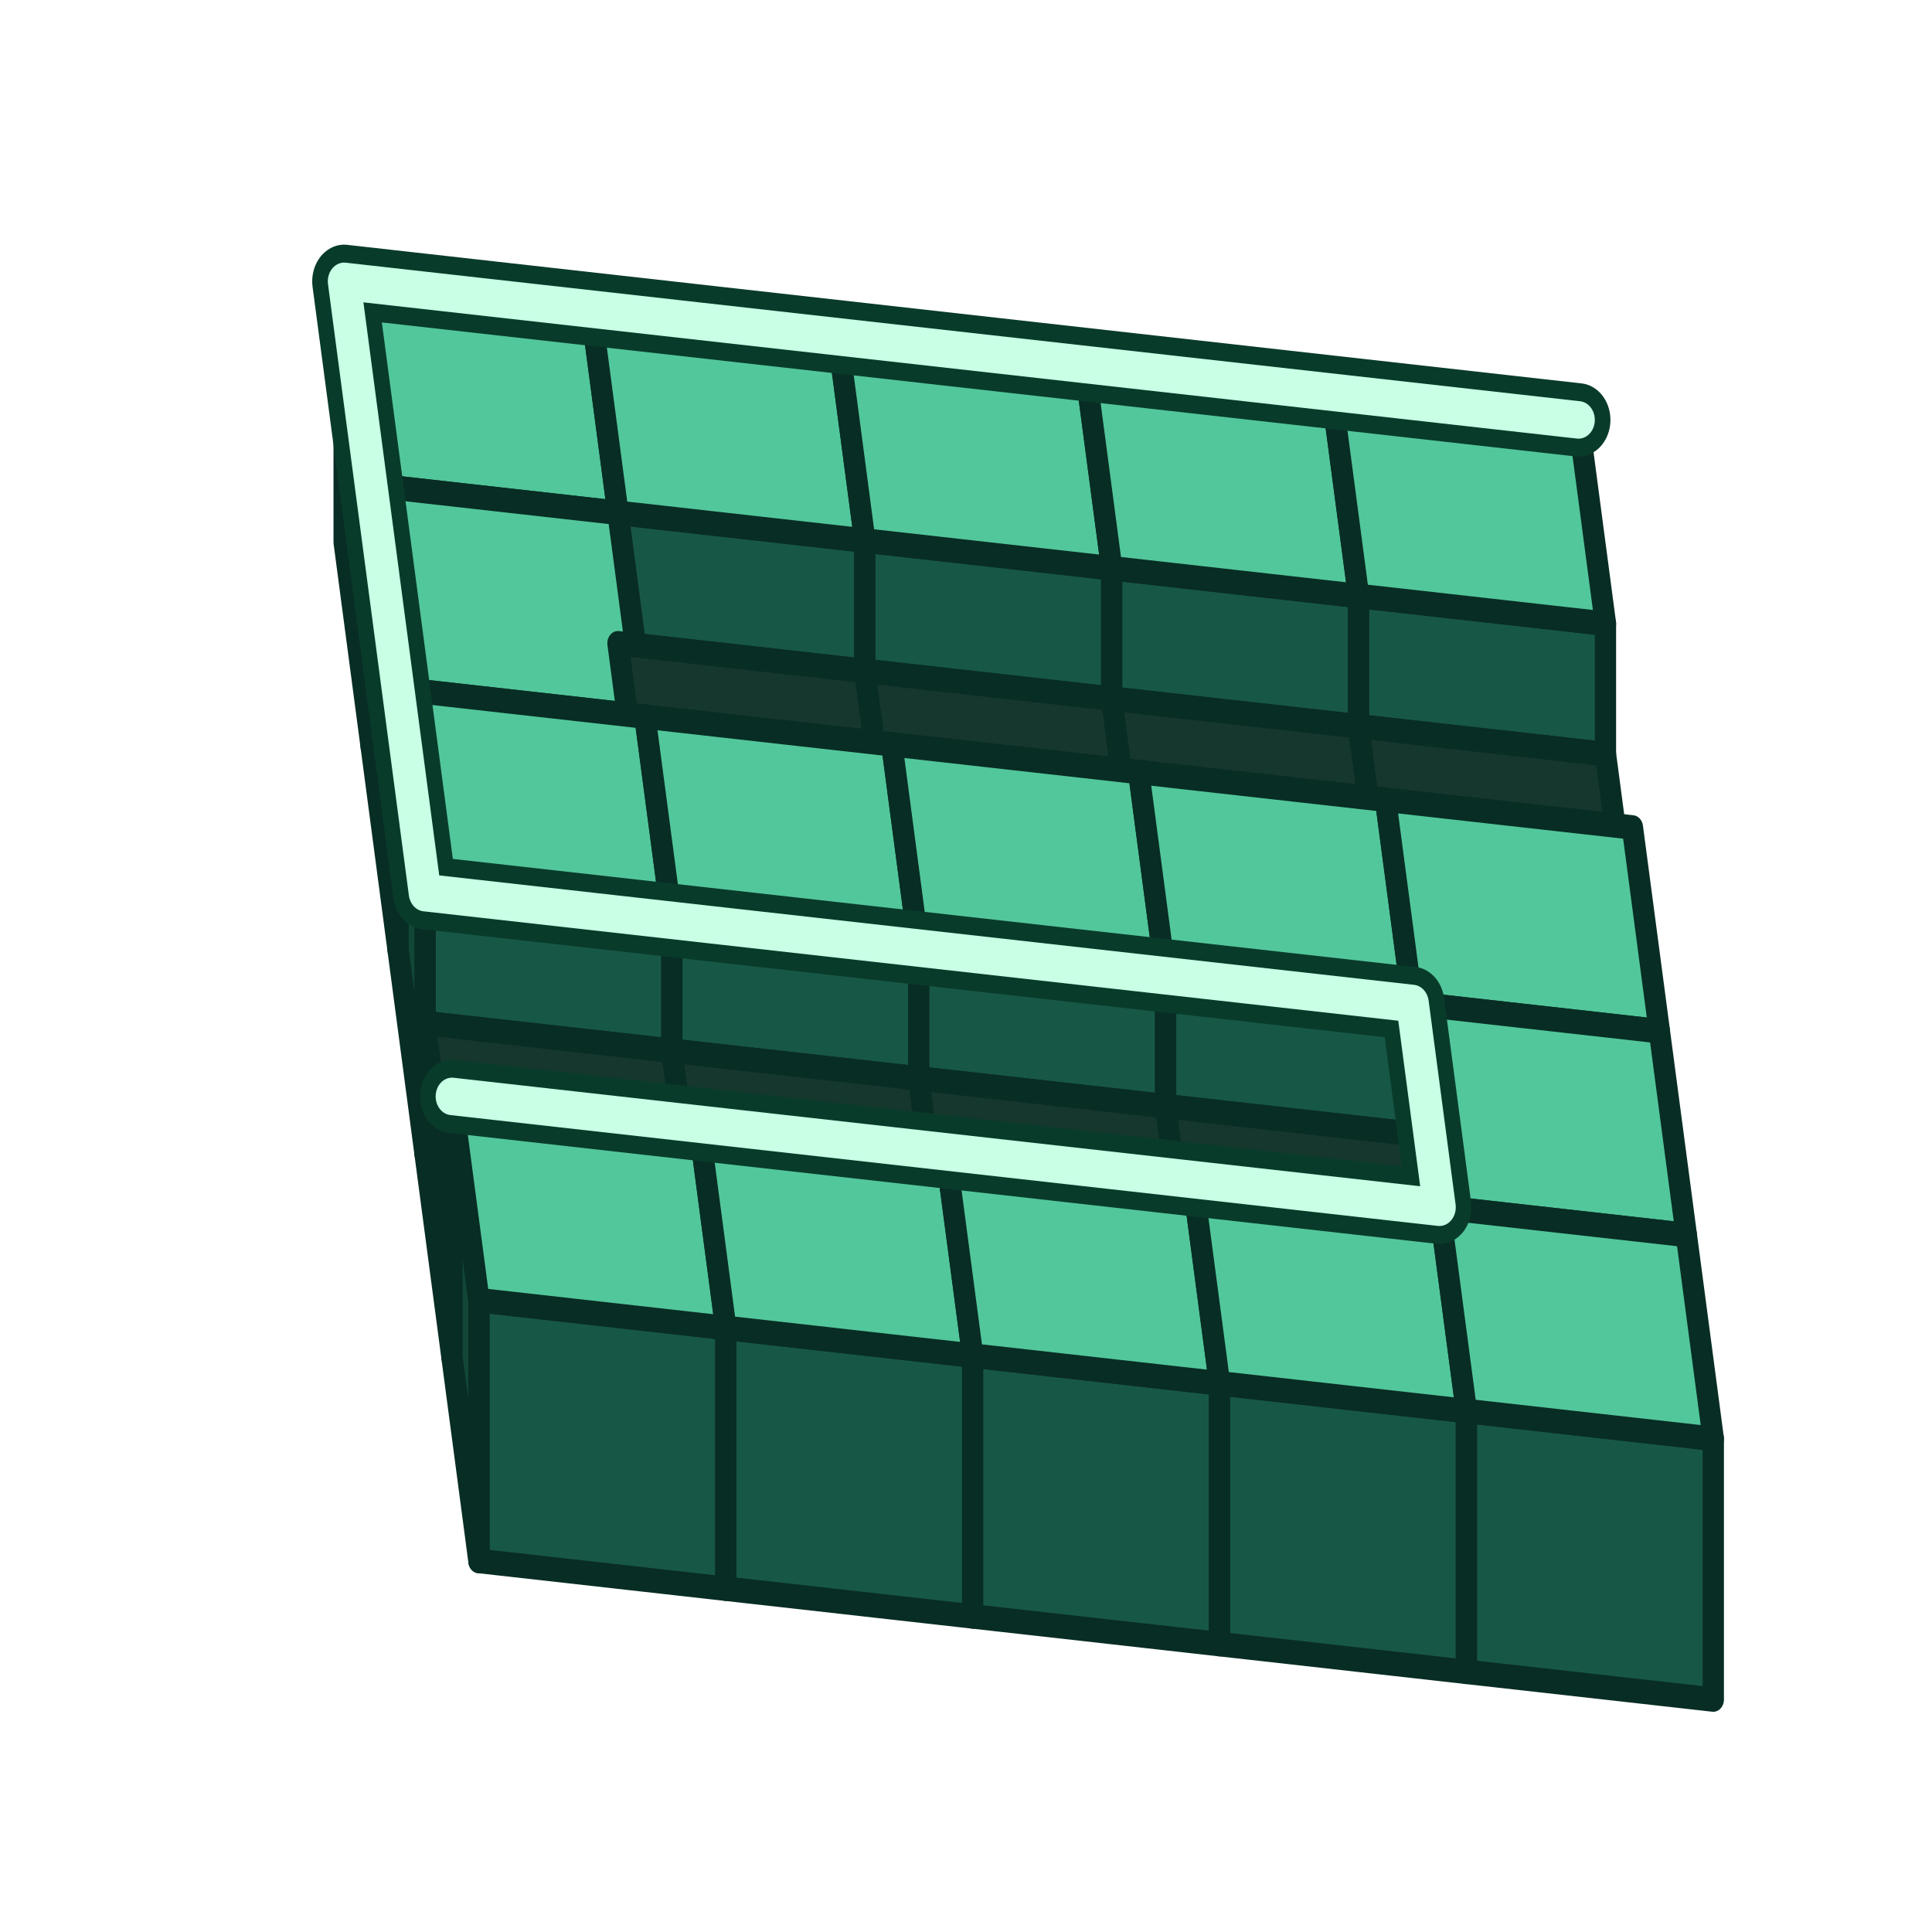
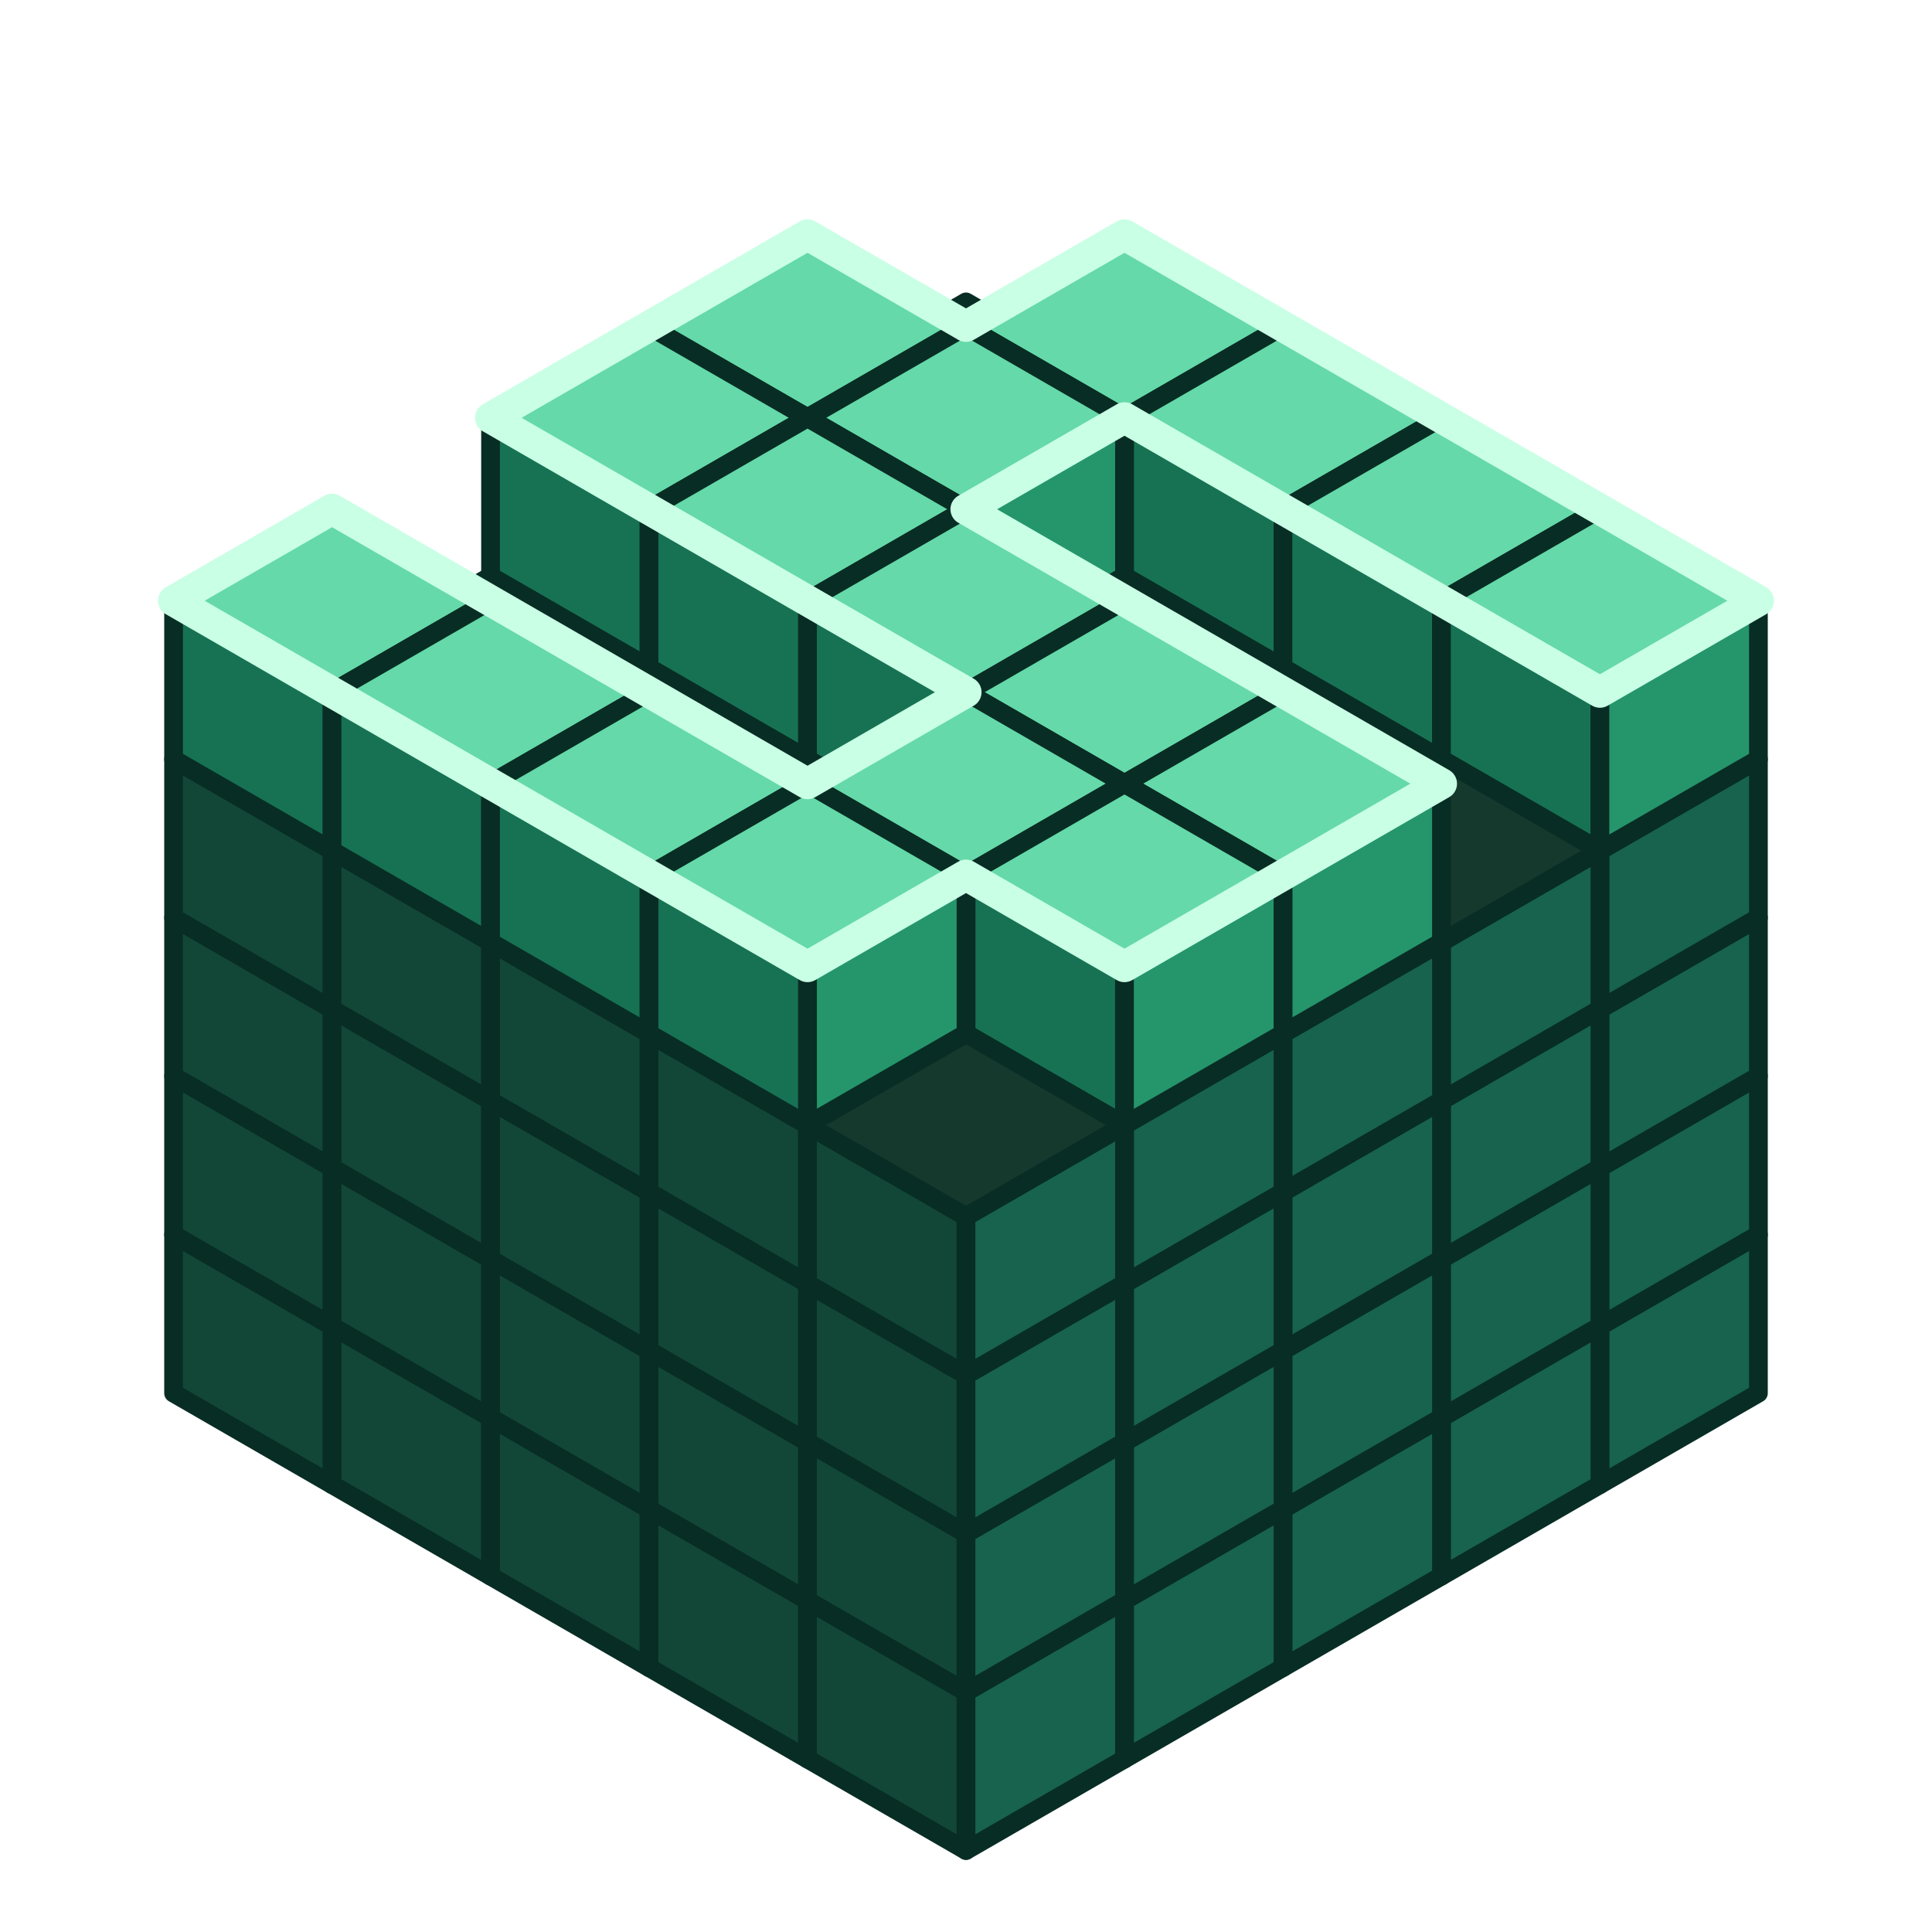
<svg xmlns="http://www.w3.org/2000/svg" viewBox="0 0 64 64" role="img" aria-labelledby="title">
-   <g transform="translate(2 5) scale(.94 1.08)" stroke="#082d24" stroke-width=".75" stroke-linejoin="round">
-     <path fill="#124737" d="M10 4L10.95 10.25L10.95 18.25L10 12Z" />
-     <path fill="#52c79b" d="M10 4L18.7 4.85L19.65 11.1L10.95 10.25Z" />
-     <path fill="#175746" d="M19.65 11.1L28.35 11.95L28.35 15.95L19.65 15.1Z" />
-     <path fill="#52c79b" d="M18.7 4.85L27.4 5.7L28.35 11.95L19.65 11.1Z" />
-     <path fill="#175746" d="M28.35 11.95L37.05 12.8L37.05 16.8L28.35 15.95Z" />
-     <path fill="#52c79b" d="M27.4 5.7L36.1 6.55L37.05 12.8L28.35 11.95Z" />
-     <path fill="#175746" d="M37.05 12.8L45.75 13.65L45.75 17.65L37.05 16.8Z" />
-     <path fill="#52c79b" d="M36.1 6.55L44.8 7.4L45.75 13.65L37.05 12.8Z" />
-     <path fill="#175746" d="M45.75 13.65L54.45 14.5L54.45 18.5L45.75 17.65Z" />
-     <path fill="#52c79b" d="M44.8 7.4L53.5 8.25L54.45 14.5L45.75 13.65Z" />
-     <path fill="#124737" d="M10.95 10.25L11.9 16.5L11.9 24.5L10.95 18.25Z" />
-     <path fill="#52c79b" d="M10.95 10.25L19.65 11.1L20.6 17.35L11.9 16.5Z" />
-     <path fill="#16372d" d="M19.65 15.1L28.35 15.95L29.3 22.2L20.6 21.35Z" />
-     <path fill="#16372d" d="M28.35 15.95L37.05 16.8L38 23.05L29.3 22.2Z" />
-     <path fill="#16372d" d="M37.05 16.8L45.75 17.65L46.7 23.9L38 23.05Z" />
-     <path fill="#16372d" d="M45.75 17.65L54.45 18.5L55.4 24.75L46.7 23.9Z" />
-     <path fill="#175746" d="M12.85 22.75L21.55 23.6L21.55 27.6L12.85 26.75Z" />
-     <path fill="#124737" d="M11.9 16.5L12.85 22.75L12.85 30.75L11.9 24.5Z" />
-     <path fill="#52c79b" d="M11.9 16.5L20.6 17.35L21.55 23.6L12.85 22.75Z" />
-     <path fill="#175746" d="M21.55 23.6L30.25 24.45L30.25 28.45L21.55 27.6Z" />
-     <path fill="#52c79b" d="M20.6 17.35L29.3 18.2L30.25 24.45L21.55 23.6Z" />
-     <path fill="#175746" d="M30.25 24.45L38.95 25.3L38.95 29.3L30.25 28.45Z" />
-     <path fill="#52c79b" d="M29.3 18.2L38 19.05L38.95 25.3L30.25 24.45Z" />
-     <path fill="#175746" d="M38.95 25.3L47.65 26.15L47.65 30.15L38.95 29.3Z" />
-     <path fill="#52c79b" d="M38 19.05L46.7 19.9L47.65 26.15L38.95 25.3Z" />
-     <path fill="#52c79b" d="M46.7 19.9L55.4 20.75L56.35 27L47.65 26.15Z" />
-     <path fill="#124737" d="M12.85 26.75L13.8 33L13.8 37L12.85 30.75Z" />
-     <path fill="#16372d" d="M12.85 26.75L21.55 27.6L22.5 33.85L13.8 33Z" />
-     <path fill="#16372d" d="M21.55 27.6L30.25 28.45L31.2 34.7L22.5 33.85Z" />
-     <path fill="#16372d" d="M30.25 28.45L38.95 29.3L39.9 35.55L31.2 34.7Z" />
-     <path fill="#16372d" d="M38.95 29.3L47.65 30.15L48.6 36.4L39.9 35.55Z" />
-     <path fill="#124737" d="M47.65 26.15L48.6 32.4L48.6 36.4L47.65 30.15Z" />
-     <path fill="#52c79b" d="M47.65 26.15L56.35 27L57.3 33.25L48.6 32.4Z" />
-     <path fill="#175746" d="M14.75 35.25L23.45 36.1L23.45 44.1L14.75 43.25Z" />
-     <path fill="#124737" d="M13.8 29L14.75 35.25L14.75 43.25L13.8 37Z" />
-     <path fill="#52c79b" d="M13.8 29L22.5 29.85L23.45 36.1L14.75 35.25Z" />
-     <path fill="#175746" d="M23.45 36.1L32.15 36.95L32.15 44.95L23.45 44.1Z" />
-     <path fill="#52c79b" d="M22.5 29.85L31.2 30.7L32.15 36.95L23.45 36.1Z" />
-     <path fill="#175746" d="M32.15 36.95L40.85 37.8L40.85 45.8L32.15 44.95Z" />
-     <path fill="#52c79b" d="M31.2 30.7L39.9 31.55L40.85 37.8L32.15 36.95Z" />
-     <path fill="#175746" d="M40.85 37.8L49.55 38.65L49.55 46.65L40.85 45.8Z" />
-     <path fill="#52c79b" d="M39.9 31.55L48.6 32.4L49.55 38.65L40.85 37.8Z" />
-     <path fill="#175746" d="M49.55 38.65L58.25 39.5L58.25 47.5L49.55 46.65Z" />
-     <path fill="#52c79b" d="M48.6 32.4L57.3 33.25L58.25 39.5L49.55 38.65Z" />
-     <path d="M53.5 8.25L10 4L12.85 22.75L47.65 26.15L48.6 32.4L13.8 29" fill="none" stroke="#093b2b" stroke-width="2.25" stroke-linecap="round" stroke-linejoin="round" />
-     <path d="M53.5 8.25L10 4L12.85 22.75L47.65 26.15L48.6 32.4L13.8 29" fill="none" stroke="#c9ffe5" stroke-width="1.15" stroke-linecap="round" stroke-linejoin="round" />
+   <g stroke="#082d24" stroke-width=".62" stroke-linejoin="round">
+     <path fill="#16392e" d="M32 10L37.25 13.03L32 16.06L26.75 13.03Z" />
+     <path fill="#65d9a9" d="M37.25 7.78L42.5 10.81L37.25 13.84L32 10.81Z" />
+     <path fill="#65d9a9" d="M26.75 7.78L32 10.81L26.75 13.84L21.5 10.81Z" />
+     <path fill="#167253" d="M37.25 13.84L42.5 16.87L42.5 22.12L37.25 19.09Z" />
+     <path fill="#65d9a9" d="M42.5 10.81L47.75 13.84L42.5 16.87L37.25 13.84Z" />
+     <path fill="#25956c" d="M37.25 13.84L32 16.87L32 22.12L37.25 19.09Z" />
+     <path fill="#65d9a9" d="M32 10.81L37.25 13.84L32 16.87L26.75 13.84Z" />
+     <path fill="#167253" d="M16.25 13.84L21.5 16.87L21.5 22.12L16.25 19.09Z" />
+     <path fill="#65d9a9" d="M21.5 10.81L26.75 13.84L21.5 16.87L16.25 13.84Z" />
+     <path fill="#167253" d="M42.5 16.87L47.75 19.9L47.75 25.15L42.5 22.12Z" />
+     <path fill="#65d9a9" d="M47.75 13.84L53 16.87L47.75 19.9L42.5 16.87Z" />
+     <path fill="#16392e" d="M37.25 19.09L42.5 22.12L37.25 25.15L32 22.12Z" />
+     <path fill="#167253" d="M21.5 16.87L26.75 19.9L26.75 25.15L21.5 22.12Z" />
+     <path fill="#65d9a9" d="M26.75 13.84L32 16.87L26.75 19.9L21.5 16.87Z" />
+     <path fill="#16392e" d="M16.25 19.09L21.5 22.12L16.25 25.15L11 22.12Z" />
+     <path fill="#17634d" d="M58.25 40.9L53 43.93L53 49.18L58.25 46.15Z" />
+     <path fill="#17634d" d="M58.25 35.65L53 38.68L53 43.93L58.25 40.9Z" />
+     <path fill="#17634d" d="M58.25 30.4L53 33.43L53 38.68L58.25 35.65Z" />
+     <path fill="#17634d" d="M58.25 25.15L53 28.18L53 33.43L58.25 30.4Z" />
+     <path fill="#167253" d="M47.75 19.9L53 22.93L53 28.18L47.75 25.15Z" />
+     <path fill="#25956c" d="M58.25 19.9L53 22.93L53 28.18L58.25 25.15Z" />
+     <path fill="#65d9a9" d="M53 16.87L58.25 19.9L53 22.93L47.75 19.9Z" />
+     <path fill="#16392e" d="M42.5 22.12L47.75 25.15L42.5 28.18L37.25 25.15Z" />
+     <path fill="#167253" d="M26.75 19.9L32 22.93L32 28.18L26.75 25.15Z" />
+     <path fill="#65d9a9" d="M32 16.87L37.25 19.9L32 22.93L26.75 19.9Z" />
+     <path fill="#16392e" d="M21.5 22.12L26.75 25.15L21.5 28.18L16.25 25.15Z" />
+     <path fill="#124737" d="M5.75 40.9L11 43.93L11 49.18L5.75 46.15Z" />
+     <path fill="#124737" d="M5.75 35.65L11 38.68L11 43.93L5.75 40.9Z" />
+     <path fill="#124737" d="M5.75 30.4L11 33.43L11 38.68L5.75 35.65Z" />
+     <path fill="#124737" d="M5.75 25.15L11 28.18L11 33.43L5.75 30.4Z" />
+     <path fill="#167253" d="M5.75 19.9L11 22.93L11 28.18L5.75 25.15Z" />
+     <path fill="#65d9a9" d="M11 16.87L16.25 19.9L11 22.93L5.75 19.9Z" />
+     <path fill="#17634d" d="M53 43.93L47.75 46.96L47.75 52.21L53 49.18Z" />
+     <path fill="#17634d" d="M53 38.68L47.75 41.71L47.75 46.96L53 43.93Z" />
+     <path fill="#17634d" d="M53 33.43L47.75 36.46L47.75 41.71L53 38.68Z" />
+     <path fill="#17634d" d="M53 28.18L47.75 31.21L47.75 36.46L53 33.43Z" />
+     <path fill="#16392e" d="M47.75 25.15L53 28.18L47.75 31.21L42.5 28.18Z" />
+     <path fill="#65d9a9" d="M37.25 19.9L42.5 22.93L37.25 25.96L32 22.93Z" />
+     <path fill="#16392e" d="M26.75 25.15L32 28.18L26.75 31.21L21.5 28.18Z" />
+     <path fill="#124737" d="M11 43.93L16.25 46.96L16.25 52.21L11 49.18Z" />
+     <path fill="#124737" d="M11 38.68L16.25 41.71L16.25 46.96L11 43.93Z" />
+     <path fill="#124737" d="M11 33.43L16.25 36.46L16.25 41.71L11 38.68Z" />
+     <path fill="#124737" d="M11 28.18L16.25 31.21L16.25 36.46L11 33.43Z" />
+     <path fill="#167253" d="M11 22.93L16.25 25.96L16.25 31.21L11 28.18Z" />
+     <path fill="#65d9a9" d="M16.25 19.9L21.5 22.93L16.25 25.96L11 22.93Z" />
+     <path fill="#17634d" d="M47.75 46.96L42.5 49.99L42.5 55.24L47.75 52.21Z" />
+     <path fill="#17634d" d="M47.75 41.71L42.5 44.74L42.5 49.99L47.75 46.96Z" />
+     <path fill="#17634d" d="M47.75 36.46L42.5 39.49L42.5 44.74L47.75 41.71Z" />
+     <path fill="#17634d" d="M47.75 31.21L42.5 34.24L42.5 39.49L47.75 36.46Z" />
+     <path fill="#25956c" d="M47.75 25.96L42.5 28.99L42.5 34.24L47.75 31.21Z" />
+     <path fill="#65d9a9" d="M42.5 22.93L47.75 25.96L42.5 28.99L37.25 25.96Z" />
+     <path fill="#65d9a9" d="M32 22.93L37.25 25.96L32 28.99L26.75 25.96Z" />
+     <path fill="#124737" d="M16.25 46.96L21.5 49.99L21.5 55.24L16.25 52.21Z" />
+     <path fill="#124737" d="M16.25 41.71L21.5 44.74L21.5 49.99L16.25 46.96Z" />
+     <path fill="#124737" d="M16.25 36.46L21.5 39.49L21.5 44.74L16.25 41.71Z" />
+     <path fill="#124737" d="M16.25 31.21L21.5 34.24L21.5 39.49L16.25 36.46Z" />
+     <path fill="#167253" d="M16.25 25.96L21.5 28.99L21.5 34.24L16.25 31.21Z" />
+     <path fill="#65d9a9" d="M21.5 22.93L26.75 25.96L21.5 28.99L16.25 25.96Z" />
+     <path fill="#17634d" d="M42.5 49.99L37.25 53.02L37.25 58.27L42.5 55.24Z" />
+     <path fill="#17634d" d="M42.5 44.74L37.25 47.77L37.25 53.02L42.5 49.99Z" />
+     <path fill="#17634d" d="M42.5 39.49L37.25 42.52L37.25 47.77L42.5 44.74Z" />
+     <path fill="#17634d" d="M42.5 34.24L37.25 37.27L37.25 42.52L42.5 39.49Z" />
+     <path fill="#167253" d="M32 28.99L37.25 32.02L37.25 37.27L32 34.24Z" />
+     <path fill="#25956c" d="M42.5 28.99L37.25 32.02L37.25 37.27L42.5 34.24Z" />
+     <path fill="#65d9a9" d="M37.25 25.96L42.5 28.99L37.25 32.02L32 28.99Z" />
+     <path fill="#124737" d="M21.5 49.99L26.75 53.02L26.75 58.27L21.5 55.24Z" />
+     <path fill="#124737" d="M21.5 44.74L26.75 47.77L26.75 53.02L21.5 49.99Z" />
+     <path fill="#124737" d="M21.5 39.49L26.75 42.52L26.75 47.77L21.5 44.74Z" />
+     <path fill="#124737" d="M21.5 34.24L26.75 37.27L26.75 42.52L21.5 39.49Z" />
+     <path fill="#167253" d="M21.5 28.99L26.75 32.02L26.75 37.27L21.5 34.24Z" />
+     <path fill="#25956c" d="M32 28.99L26.75 32.02L26.75 37.27L32 34.24Z" />
+     <path fill="#65d9a9" d="M26.75 25.96L32 28.99L26.75 32.02L21.5 28.99Z" />
+     <path fill="#124737" d="M26.75 53.02L32 56.05L32 61.3L26.75 58.27Z" />
+     <path fill="#17634d" d="M37.25 53.02L32 56.05L32 61.3L37.25 58.27Z" />
+     <path fill="#124737" d="M26.75 47.77L32 50.8L32 56.05L26.75 53.02Z" />
+     <path fill="#17634d" d="M37.25 47.77L32 50.8L32 56.05L37.25 53.02Z" />
+     <path fill="#124737" d="M26.75 42.52L32 45.55L32 50.8L26.75 47.77Z" />
+     <path fill="#17634d" d="M37.25 42.52L32 45.55L32 50.8L37.25 47.77Z" />
+     <path fill="#124737" d="M26.75 37.27L32 40.3L32 45.55L26.75 42.52Z" />
+     <path fill="#17634d" d="M37.25 37.27L32 40.3L32 45.55L37.25 42.52Z" />
+     <path fill="#16392e" d="M32 34.24L37.25 37.27L32 40.3L26.75 37.27Z" />
+     <path fill="none" stroke="#c9ffe5" stroke-width="1.03" d="M37.25 7.78L42.5 10.81L47.75 13.84L53 16.87L58.25 19.9L53 22.93L47.75 19.9L42.5 16.87L37.25 13.84L32 16.87L37.25 19.9L42.5 22.93L47.75 25.96L42.5 28.99L37.25 32.02L32 28.99L26.75 32.02L21.5 28.99L16.25 25.96L11 22.93L5.75 19.9L11 16.87L16.25 19.9L21.5 22.93L26.75 25.96L32 22.93L26.75 19.9L21.5 16.87L16.25 13.84L21.5 10.81L26.75 7.78L32 10.81Z" />
  </g>
</svg>
